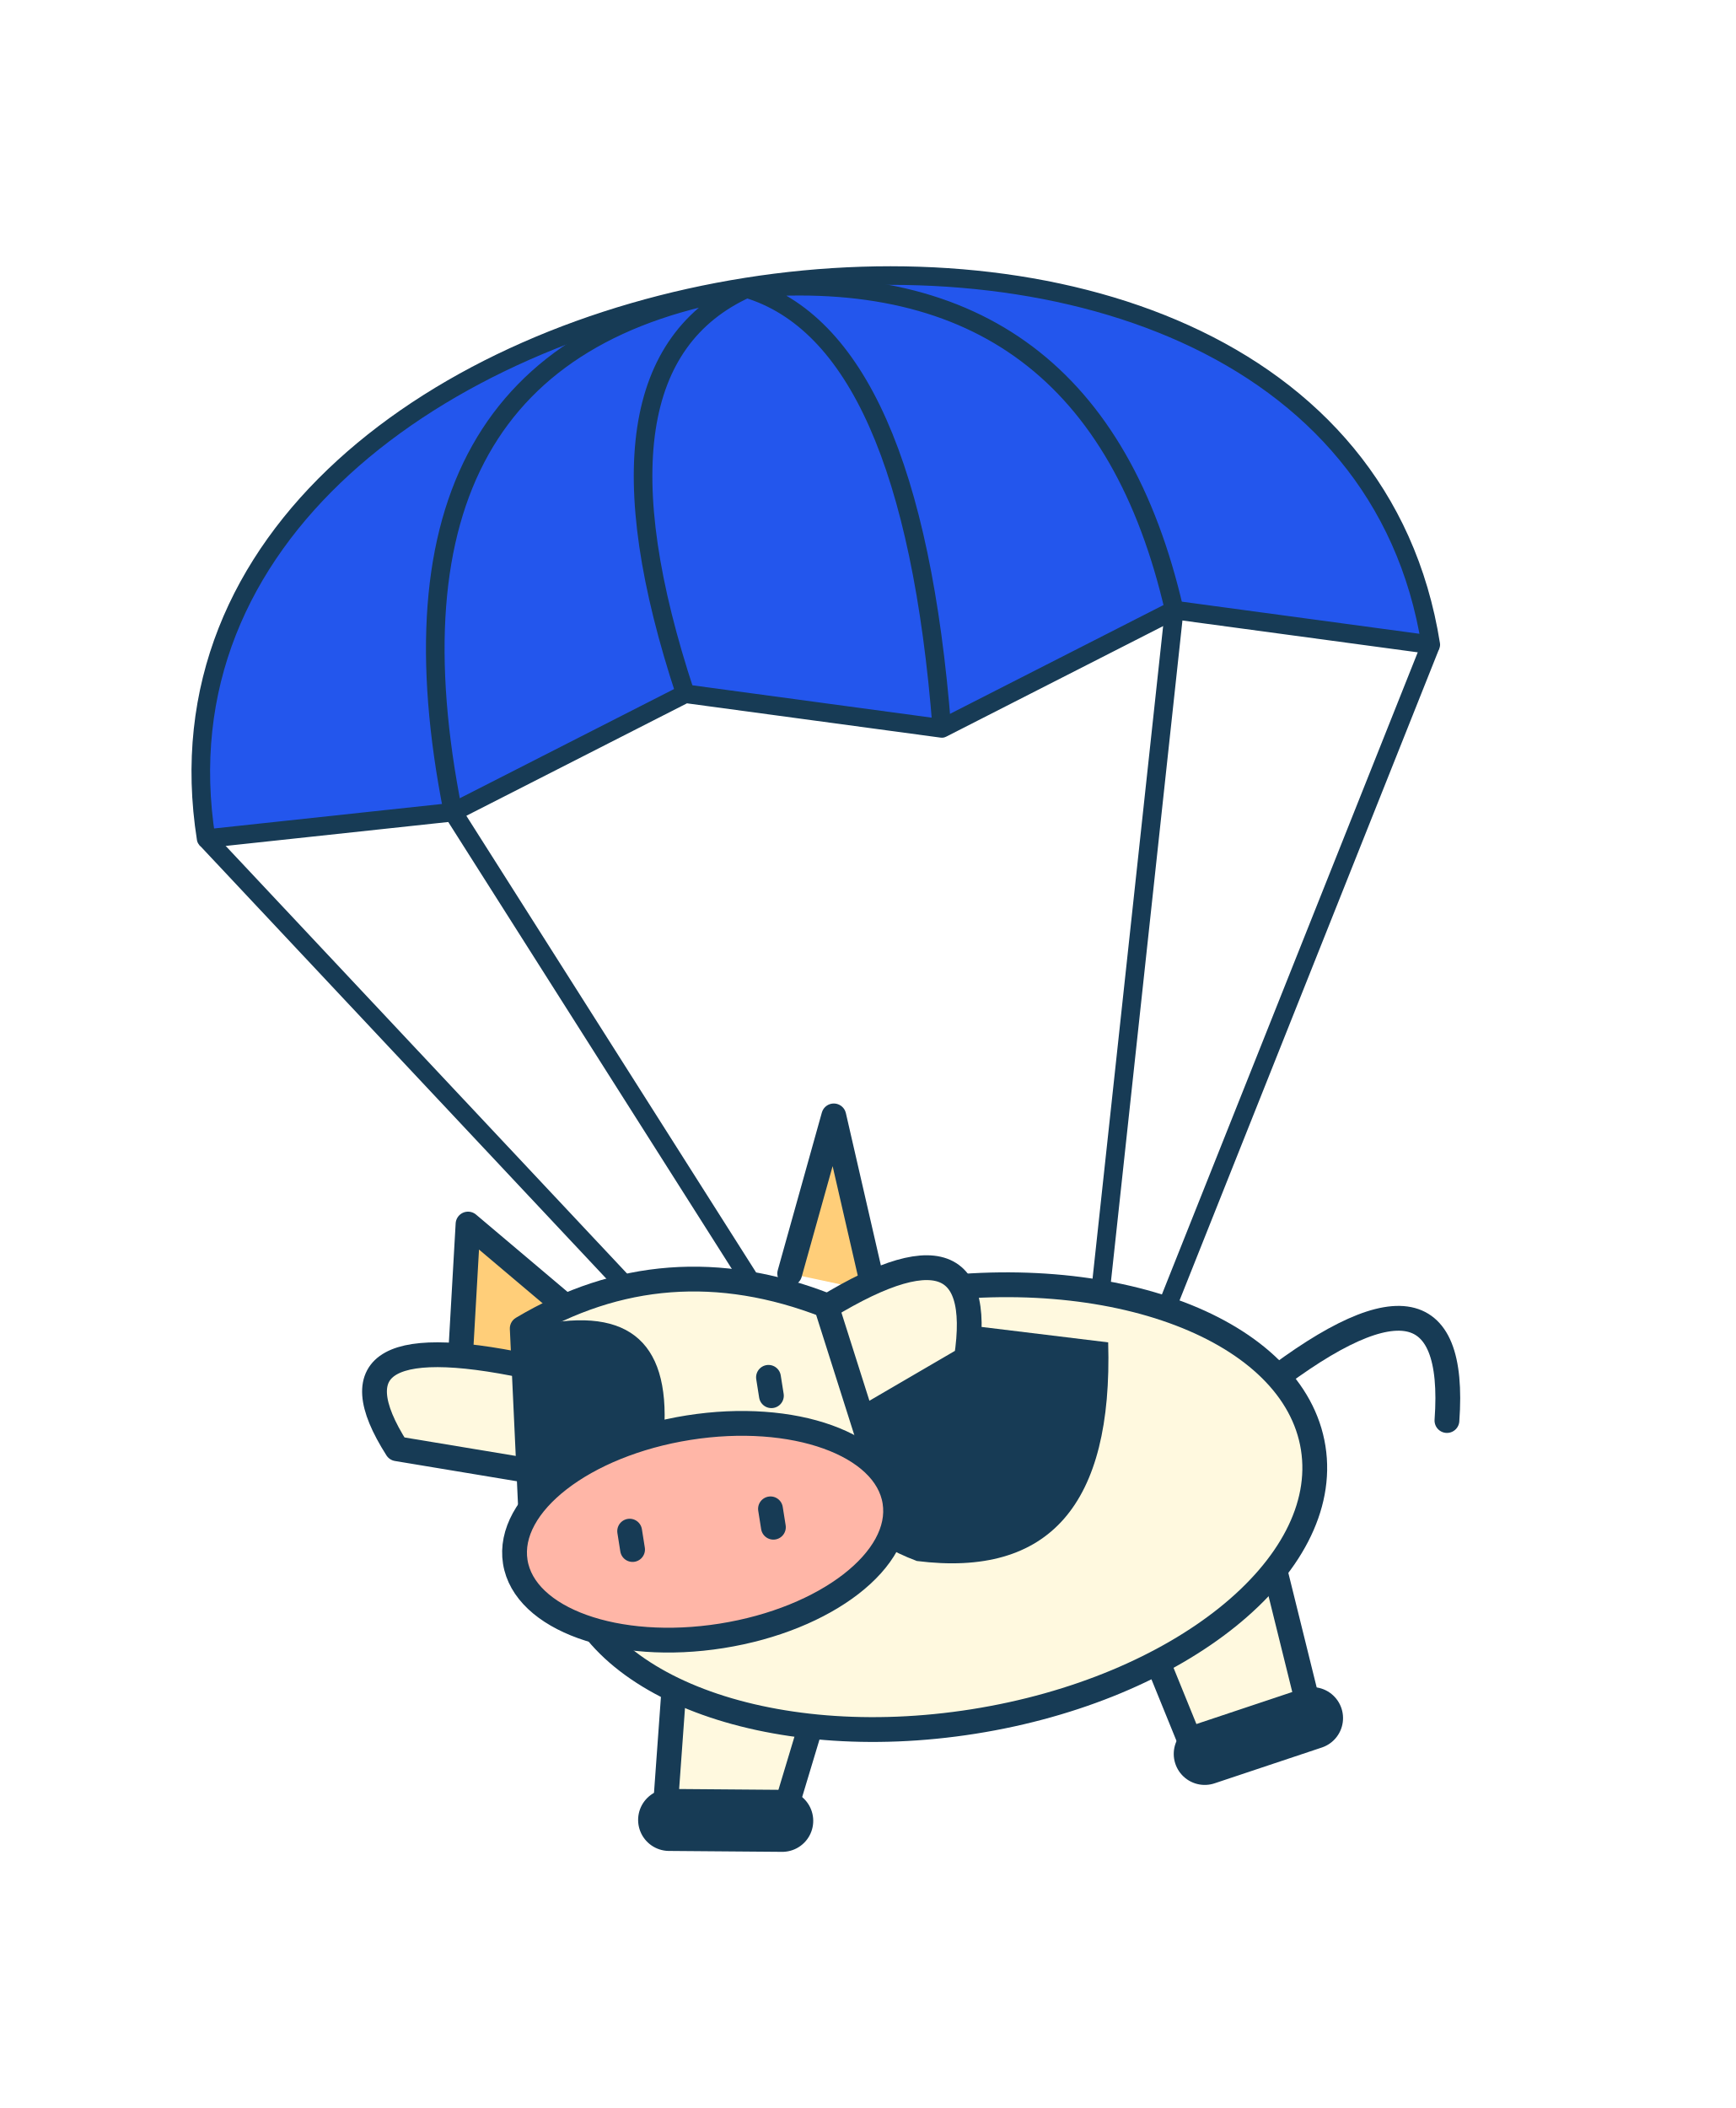
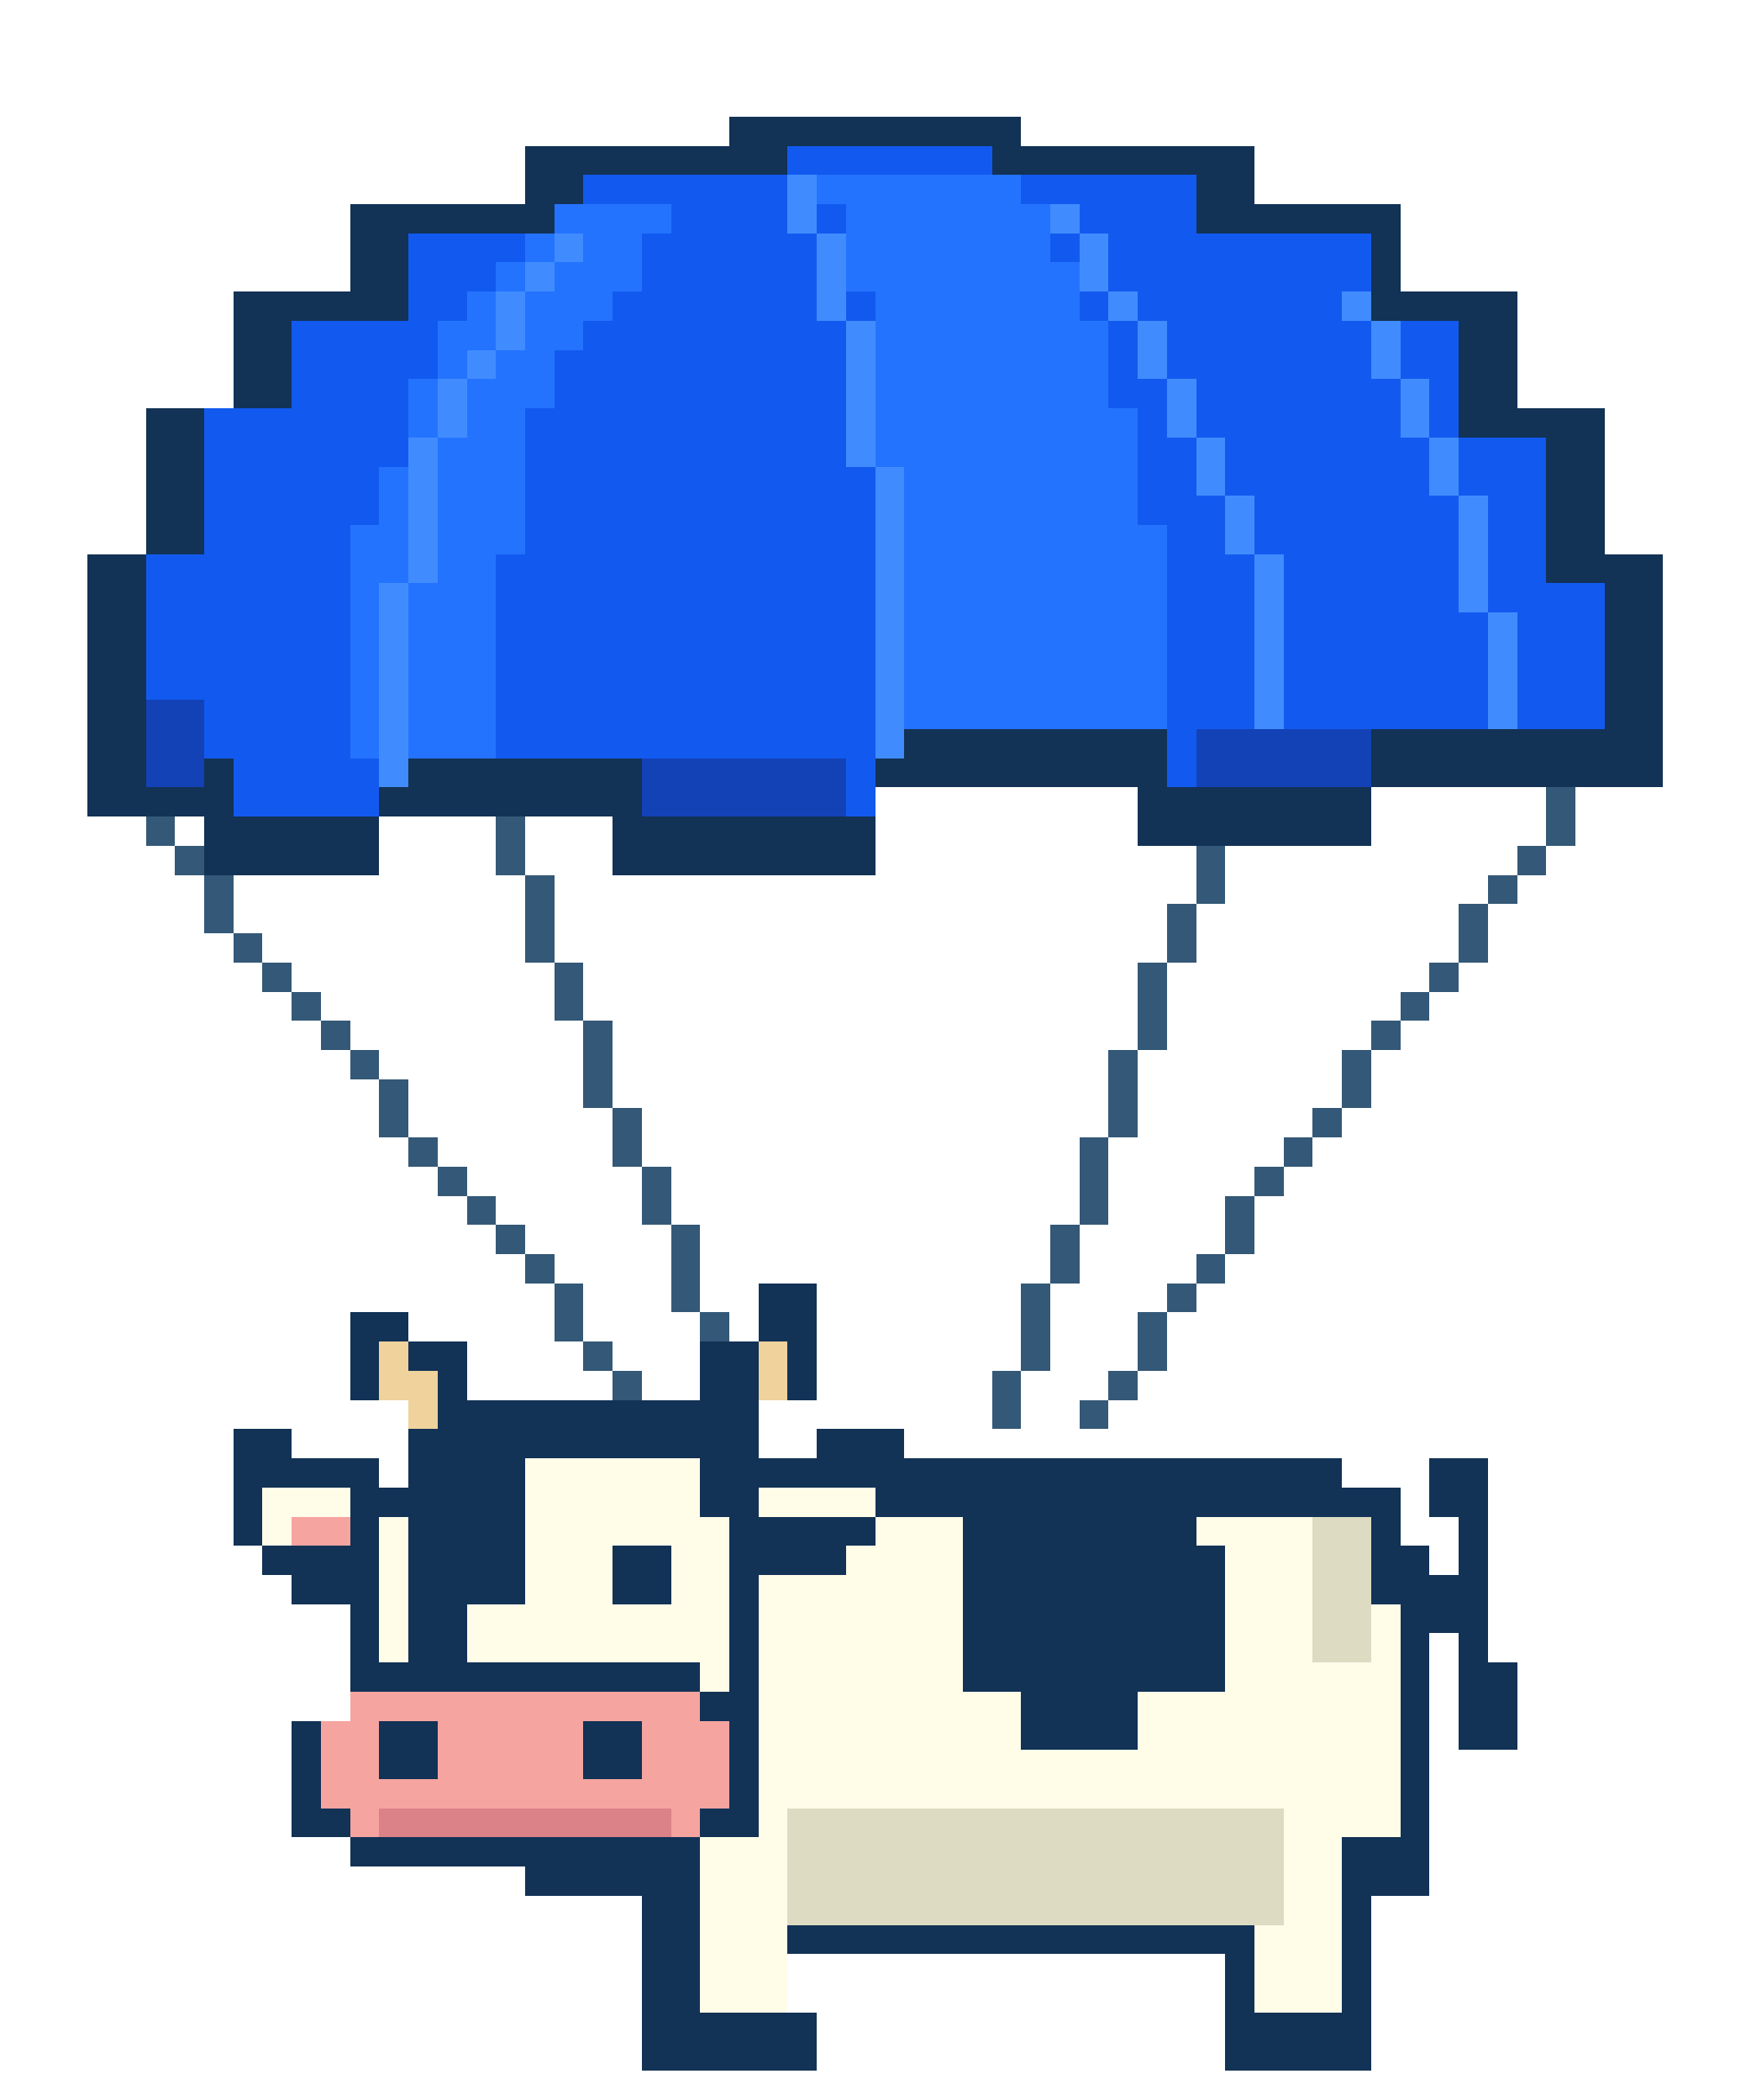
- <svg xmlns="http://www.w3.org/2000/svg" width="280" height="340" viewBox="0 0 280 340">
-   <g fill="none" transform="rotate(-9 140 170) translate(20 20)">
-     <g stroke="#173b55" stroke-width="3" stroke-linejoin="round">
-       <path d="M20 99C20 0 220 0 220 99L180 87L140 100L100 88L60 101Z" fill="#2356ed" />
-       <path d="M60 101Q57 25 120 25Q176 29 180 87M100 88Q91 33 120 25Q145 37 140 100" />
-       <path d="M20 99L92 205M60 101L105 205M180 87L148 205M220 99L157 205" />
-     </g>
-     <g stroke="#173b55" stroke-width="4" stroke-linecap="round" stroke-linejoin="round">
-       <path d="M75 238L68 268L86 272L100 243M148 242L155 272L174 268L171 233" fill="#fff9df" />
-       <path d="M69 267L87 270M156 270L174 267" stroke-width="10" />
-       <path d="M173 214Q210 193 203 223" />
-       <ellipse cx="120" cy="224" rx="61" ry="35" fill="#fff9df" />
-       <path d="M116 192Q92 219 115 232Q146 241 151 202" fill="#173b55" stroke="none" />
-       <path d="M71 189L52 167L47 190M102 183L113 159L115 188" fill="#ffce79" />
-       <path d="M60 192Q25 178 35 201L59 209M103 191Q136 176 128 201L110 208" fill="#fff9df" />
-       <path d="M58 185Q83 175 107 189L112 222Q83 242 54 221Z" fill="#fff9df" />
-       <path d="M59 185Q83 183 78 205L56 210" fill="#173b55" stroke="none" />
-       <ellipse cx="82" cy="222" rx="31" ry="17" fill="#ffb6a7" />
-       <path d="M70 220V223M93 220V223M96 199V202" />
+ <svg xmlns="http://www.w3.org/2000/svg" id="still" width="120" height="144" viewBox="0 0 120 144" fill="none" shape-rendering="crispEdges" role="img" aria-labelledby="title">
+   <g transform="scale(2)">
+     <rect x="4" y="27" width="1" height="1" fill="#345877" />
+     <rect x="5" y="28" width="1" height="1" fill="#345877" />
+     <rect x="6" y="29" width="1" height="1" fill="#345877" />
+     <rect x="7" y="30" width="1" height="1" fill="#345877" />
+     <rect x="7" y="31" width="1" height="1" fill="#345877" />
+     <rect x="8" y="32" width="1" height="1" fill="#345877" />
+     <rect x="9" y="33" width="1" height="1" fill="#345877" />
+     <rect x="10" y="34" width="1" height="1" fill="#345877" />
+     <rect x="11" y="35" width="1" height="1" fill="#345877" />
+     <rect x="12" y="36" width="1" height="1" fill="#345877" />
+     <rect x="13" y="37" width="1" height="1" fill="#345877" />
+     <rect x="13" y="38" width="1" height="1" fill="#345877" />
+     <rect x="14" y="39" width="1" height="1" fill="#345877" />
+     <rect x="15" y="40" width="1" height="1" fill="#345877" />
+     <rect x="16" y="41" width="1" height="1" fill="#345877" />
+     <rect x="17" y="42" width="1" height="1" fill="#345877" />
+     <rect x="18" y="43" width="1" height="1" fill="#345877" />
+     <rect x="19" y="44" width="1" height="1" fill="#345877" />
+     <rect x="19" y="45" width="1" height="1" fill="#345877" />
+     <rect x="20" y="46" width="1" height="1" fill="#345877" />
+     <rect x="21" y="47" width="1" height="1" fill="#345877" />
+     <rect x="22" y="48" width="1" height="1" fill="#345877" />
+     <rect x="16" y="26" width="1" height="1" fill="#345877" />
+     <rect x="16" y="27" width="1" height="1" fill="#345877" />
+     <rect x="17" y="28" width="1" height="1" fill="#345877" />
+     <rect x="17" y="29" width="1" height="1" fill="#345877" />
+     <rect x="18" y="30" width="1" height="1" fill="#345877" />
+     <rect x="18" y="31" width="1" height="1" fill="#345877" />
+     <rect x="18" y="32" width="1" height="1" fill="#345877" />
+     <rect x="19" y="33" width="1" height="1" fill="#345877" />
+     <rect x="19" y="34" width="1" height="1" fill="#345877" />
+     <rect x="20" y="35" width="1" height="1" fill="#345877" />
+     <rect x="20" y="36" width="1" height="1" fill="#345877" />
+     <rect x="20" y="37" width="1" height="1" fill="#345877" />
+     <rect x="21" y="38" width="1" height="1" fill="#345877" />
+     <rect x="21" y="39" width="1" height="1" fill="#345877" />
+     <rect x="22" y="40" width="1" height="1" fill="#345877" />
+     <rect x="22" y="41" width="1" height="1" fill="#345877" />
+     <rect x="23" y="42" width="1" height="1" fill="#345877" />
+     <rect x="23" y="43" width="1" height="1" fill="#345877" />
+     <rect x="23" y="44" width="1" height="1" fill="#345877" />
+     <rect x="24" y="45" width="1" height="1" fill="#345877" />
+     <rect x="24" y="46" width="1" height="1" fill="#345877" />
+     <rect x="25" y="47" width="1" height="1" fill="#345877" />
+     <rect x="25" y="48" width="1" height="1" fill="#345877" />
+     <rect x="42" y="26" width="1" height="1" fill="#345877" />
+     <rect x="42" y="27" width="1" height="1" fill="#345877" />
+     <rect x="41" y="28" width="1" height="1" fill="#345877" />
+     <rect x="41" y="29" width="1" height="1" fill="#345877" />
+     <rect x="41" y="30" width="1" height="1" fill="#345877" />
+     <rect x="40" y="31" width="1" height="1" fill="#345877" />
+     <rect x="40" y="32" width="1" height="1" fill="#345877" />
+     <rect x="39" y="33" width="1" height="1" fill="#345877" />
+     <rect x="39" y="34" width="1" height="1" fill="#345877" />
+     <rect x="39" y="35" width="1" height="1" fill="#345877" />
+     <rect x="38" y="36" width="1" height="1" fill="#345877" />
+     <rect x="38" y="37" width="1" height="1" fill="#345877" />
+     <rect x="38" y="38" width="1" height="1" fill="#345877" />
+     <rect x="37" y="39" width="1" height="1" fill="#345877" />
+     <rect x="37" y="40" width="1" height="1" fill="#345877" />
+     <rect x="37" y="41" width="1" height="1" fill="#345877" />
+     <rect x="36" y="42" width="1" height="1" fill="#345877" />
+     <rect x="36" y="43" width="1" height="1" fill="#345877" />
+     <rect x="35" y="44" width="1" height="1" fill="#345877" />
+     <rect x="35" y="45" width="1" height="1" fill="#345877" />
+     <rect x="35" y="46" width="1" height="1" fill="#345877" />
+     <rect x="34" y="47" width="1" height="1" fill="#345877" />
+     <rect x="34" y="48" width="1" height="1" fill="#345877" />
+     <rect x="55" y="25" width="1" height="1" fill="#345877" />
+     <rect x="54" y="26" width="1" height="1" fill="#345877" />
+     <rect x="53" y="27" width="1" height="1" fill="#345877" />
+     <rect x="53" y="28" width="1" height="1" fill="#345877" />
+     <rect x="52" y="29" width="1" height="1" fill="#345877" />
+     <rect x="51" y="30" width="1" height="1" fill="#345877" />
+     <rect x="50" y="31" width="1" height="1" fill="#345877" />
+     <rect x="50" y="32" width="1" height="1" fill="#345877" />
+     <rect x="49" y="33" width="1" height="1" fill="#345877" />
+     <rect x="48" y="34" width="1" height="1" fill="#345877" />
+     <rect x="47" y="35" width="1" height="1" fill="#345877" />
+     <rect x="46" y="36" width="1" height="1" fill="#345877" />
+     <rect x="46" y="37" width="1" height="1" fill="#345877" />
+     <rect x="45" y="38" width="1" height="1" fill="#345877" />
+     <rect x="44" y="39" width="1" height="1" fill="#345877" />
+     <rect x="43" y="40" width="1" height="1" fill="#345877" />
+     <rect x="42" y="41" width="1" height="1" fill="#345877" />
+     <rect x="42" y="42" width="1" height="1" fill="#345877" />
+     <rect x="41" y="43" width="1" height="1" fill="#345877" />
+     <rect x="40" y="44" width="1" height="1" fill="#345877" />
+     <rect x="39" y="45" width="1" height="1" fill="#345877" />
+     <rect x="39" y="46" width="1" height="1" fill="#345877" />
+     <rect x="38" y="47" width="1" height="1" fill="#345877" />
+     <rect x="37" y="48" width="1" height="1" fill="#345877" />
+     <path d="M3 28 3 19 5 19 5 14 8 14 8 10 12 10 12 7 18 7 18 5 25 5 25 4 35 4 35 5 43 5 43 7 48 7 48 10 52 10 52 14 55 14 55 19 57 19 57 27 47 27 47 29 39 29 39 27 30 27 30 30 21 30 21 28 13 28 13 30 7 30 7 28 3 28Z" fill="#123256" />
+     <path d="M5 26 5 19 7 19 7 14 10 14 10 11 14 11 14 8 20 8 20 6 27 6 27 5 34 5 34 6 41 6 41 8 47 8 47 11 50 11 50 15 53 15 53 20 55 20 55 25 47 25 47 27 40 27 40 25 30 25 30 28 22 28 22 26 13 26 13 28 8 28 8 26 5 26Z" fill="#125aef" />
+     <path d="M20 7 19 7 19 8 18 8 18 9 17 9 17 10 16 10 16 11 15 11 15 13 14 13 14 16 13 16 13 18 12 18 12 26 17 26 17 19 18 19 18 14 19 14 19 12 20 12 20 11 21 11 21 10 22 10 22 8 23 8 23 7 20 7Z" fill="#2473ff" />
+     <path d="M28 6 28 7 29 7 29 10 30 10 30 16 31 16 31 25 40 25 40 18 39 18 39 14 38 14 38 11 37 11 37 9 36 9 36 7 35 7 35 6 28 6Z" fill="#2473ff" />
+     <rect x="19" y="8" width="1" height="1" fill="#408cff" />
+     <rect x="18" y="9" width="1" height="1" fill="#408cff" />
+     <rect x="17" y="10" width="1" height="1" fill="#408cff" />
+     <rect x="17" y="11" width="1" height="1" fill="#408cff" />
+     <rect x="16" y="12" width="1" height="1" fill="#408cff" />
+     <rect x="15" y="13" width="1" height="1" fill="#408cff" />
+     <rect x="15" y="13" width="1" height="1" fill="#408cff" />
+     <rect x="15" y="14" width="1" height="1" fill="#408cff" />
+     <rect x="14" y="15" width="1" height="1" fill="#408cff" />
+     <rect x="14" y="16" width="1" height="1" fill="#408cff" />
+     <rect x="14" y="17" width="1" height="1" fill="#408cff" />
+     <rect x="14" y="18" width="1" height="1" fill="#408cff" />
+     <rect x="14" y="19" width="1" height="1" fill="#408cff" />
+     <rect x="13" y="20" width="1" height="1" fill="#408cff" />
+     <rect x="13" y="21" width="1" height="1" fill="#408cff" />
+     <rect x="13" y="21" width="1" height="1" fill="#408cff" />
+     <rect x="13" y="22" width="1" height="1" fill="#408cff" />
+     <rect x="13" y="23" width="1" height="1" fill="#408cff" />
+     <rect x="13" y="24" width="1" height="1" fill="#408cff" />
+     <rect x="13" y="25" width="1" height="1" fill="#408cff" />
+     <rect x="13" y="26" width="1" height="1" fill="#408cff" />
+     <rect x="27" y="6" width="1" height="1" fill="#408cff" />
+     <rect x="27" y="7" width="1" height="1" fill="#408cff" />
+     <rect x="28" y="8" width="1" height="1" fill="#408cff" />
+     <rect x="28" y="9" width="1" height="1" fill="#408cff" />
+     <rect x="28" y="10" width="1" height="1" fill="#408cff" />
+     <rect x="29" y="11" width="1" height="1" fill="#408cff" />
+     <rect x="29" y="12" width="1" height="1" fill="#408cff" />
+     <rect x="29" y="12" width="1" height="1" fill="#408cff" />
+     <rect x="29" y="13" width="1" height="1" fill="#408cff" />
+     <rect x="29" y="14" width="1" height="1" fill="#408cff" />
+     <rect x="29" y="15" width="1" height="1" fill="#408cff" />
+     <rect x="30" y="16" width="1" height="1" fill="#408cff" />
+     <rect x="30" y="17" width="1" height="1" fill="#408cff" />
+     <rect x="30" y="18" width="1" height="1" fill="#408cff" />
+     <rect x="30" y="19" width="1" height="1" fill="#408cff" />
+     <rect x="30" y="20" width="1" height="1" fill="#408cff" />
+     <rect x="30" y="20" width="1" height="1" fill="#408cff" />
+     <rect x="30" y="21" width="1" height="1" fill="#408cff" />
+     <rect x="30" y="22" width="1" height="1" fill="#408cff" />
+     <rect x="30" y="23" width="1" height="1" fill="#408cff" />
+     <rect x="30" y="24" width="1" height="1" fill="#408cff" />
+     <rect x="30" y="25" width="1" height="1" fill="#408cff" />
+     <rect x="36" y="7" width="1" height="1" fill="#408cff" />
+     <rect x="37" y="8" width="1" height="1" fill="#408cff" />
+     <rect x="37" y="9" width="1" height="1" fill="#408cff" />
+     <rect x="38" y="10" width="1" height="1" fill="#408cff" />
+     <rect x="39" y="11" width="1" height="1" fill="#408cff" />
+     <rect x="39" y="12" width="1" height="1" fill="#408cff" />
+     <rect x="40" y="13" width="1" height="1" fill="#408cff" />
+     <rect x="40" y="13" width="1" height="1" fill="#408cff" />
+     <rect x="40" y="14" width="1" height="1" fill="#408cff" />
+     <rect x="41" y="15" width="1" height="1" fill="#408cff" />
+     <rect x="41" y="16" width="1" height="1" fill="#408cff" />
+     <rect x="42" y="17" width="1" height="1" fill="#408cff" />
+     <rect x="42" y="18" width="1" height="1" fill="#408cff" />
+     <rect x="43" y="19" width="1" height="1" fill="#408cff" />
+     <rect x="43" y="20" width="1" height="1" fill="#408cff" />
+     <rect x="43" y="20" width="1" height="1" fill="#408cff" />
+     <rect x="43" y="21" width="1" height="1" fill="#408cff" />
+     <rect x="43" y="22" width="1" height="1" fill="#408cff" />
+     <rect x="43" y="23" width="1" height="1" fill="#408cff" />
+     <rect x="43" y="24" width="1" height="1" fill="#408cff" />
+     <rect x="43" y="25" width="1" height="1" fill="#408cff" />
+     <rect x="46" y="10" width="1" height="1" fill="#408cff" />
+     <rect x="47" y="11" width="1" height="1" fill="#408cff" />
+     <rect x="47" y="12" width="1" height="1" fill="#408cff" />
+     <rect x="48" y="13" width="1" height="1" fill="#408cff" />
+     <rect x="48" y="14" width="1" height="1" fill="#408cff" />
+     <rect x="49" y="15" width="1" height="1" fill="#408cff" />
+     <rect x="49" y="16" width="1" height="1" fill="#408cff" />
+     <rect x="50" y="17" width="1" height="1" fill="#408cff" />
+     <rect x="50" y="17" width="1" height="1" fill="#408cff" />
+     <rect x="50" y="18" width="1" height="1" fill="#408cff" />
+     <rect x="50" y="19" width="1" height="1" fill="#408cff" />
+     <rect x="50" y="20" width="1" height="1" fill="#408cff" />
+     <rect x="51" y="21" width="1" height="1" fill="#408cff" />
+     <rect x="51" y="22" width="1" height="1" fill="#408cff" />
+     <rect x="51" y="23" width="1" height="1" fill="#408cff" />
+     <rect x="51" y="24" width="1" height="1" fill="#408cff" />
+     <rect x="5" y="24" width="2" height="3" fill="#1342b7" />
+     <rect x="22" y="26" width="7" height="2" fill="#1342b7" />
+     <rect x="41" y="25" width="6" height="2" fill="#1342b7" />
+     <g transform="translate(8 44)">
+       <path d="M11 6 38 6 38 7 40 7 40 9 41 9 41 21 39 21 39 27 34 27 34 23 19 23 19 27 14 27 14 21 10 21 10 12 11 12 11 6Z" fill="#123256" />
+       <rect x="13" y="8" width="25" height="12" fill="#fffce8" />
+       <rect x="12" y="11" width="28" height="8" fill="#fffce8" />
+       <rect x="16" y="20" width="3" height="5" fill="#fffce8" />
+       <rect x="35" y="20" width="3" height="5" fill="#fffce8" />
+       <rect x="19" y="18" width="17" height="4" fill="#dddcc3" />
+       <rect x="15" y="25" width="5" height="2" fill="#123256" />
+       <rect x="34" y="25" width="5" height="2" fill="#123256" />
+       <path d="M25 7 33 7 33 9 34 9 34 14 31 14 31 16 27 16 27 14 25 14 25 7Z" fill="#123256" />
+       <rect x="37" y="8" width="2" height="5" fill="#dddcc3" />
+       <rect x="40" y="10" width="2" height="2" fill="#123256" />
+       <rect x="42" y="7" width="1" height="6" fill="#123256" />
+       <rect x="41" y="6" width="2" height="2" fill="#123256" />
+       <rect x="42" y="13" width="2" height="3" fill="#123256" />
+       <path d="M6 4 4 4 4 1 6 1 6 2 8 2 8 6 6 6 6 4Z" fill="#123256" />
+       <rect x="5" y="2" width="1" height="2" fill="#efd29c" />
+       <rect x="6" y="3" width="1" height="2" fill="#efd29c" />
+       <path d="M16 5 16 2 18 2 18 0 20 0 20 4 18 4 18 6 16 6 16 5Z" fill="#123256" />
+       <rect x="18" y="2" width="1" height="2" fill="#efd29c" />
+       <path d="M6 7 5 7 5 6 2 6 2 5 0 5 0 9 1 9 1 10 2 10 2 11 6 11 6 7Z" fill="#123256" />
+       <rect x="1" y="7" width="5" height="2" fill="#fffce8" />
+       <rect x="2" y="8" width="3" height="1" fill="#f5a4a0" />
+       <path d="M17 6 20 6 20 5 23 5 23 8 22 8 22 9 21 9 21 10 17 10 17 6Z" fill="#123256" />
+       <rect x="18" y="7" width="4" height="1" fill="#fffce8" />
+       <path d="M7 4 16 4 16 5 18 5 18 15 17 15 17 16 16 16 16 17 5 17 5 16 4 16 4 7 7 7 7 4Z" fill="#123256" />
+       <rect x="7" y="6" width="9" height="9" fill="#fffce8" />
+       <rect x="5" y="8" width="12" height="6" fill="#fffce8" />
+       <rect x="6" y="6" width="4" height="5" fill="#123256" />
+       <rect x="6" y="11" width="2" height="2" fill="#123256" />
+       <rect x="13" y="9" width="2" height="2" fill="#123256" />
+       <path d="M4 13 16 13 16 14 18 14 18 19 16 19 16 20 4 20 4 19 2 19 2 15 4 15 4 13Z" fill="#123256" />
+       <rect x="4" y="14" width="12" height="5" fill="#f5a4a0" />
+       <rect x="3" y="15" width="14" height="3" fill="#f5a4a0" />
+       <rect x="5" y="18" width="10" height="1" fill="#db8188" />
+       <rect x="5" y="15" width="2" height="2" fill="#123256" />
+       <rect x="12" y="15" width="2" height="2" fill="#123256" />
    </g>
  </g>
</svg>
